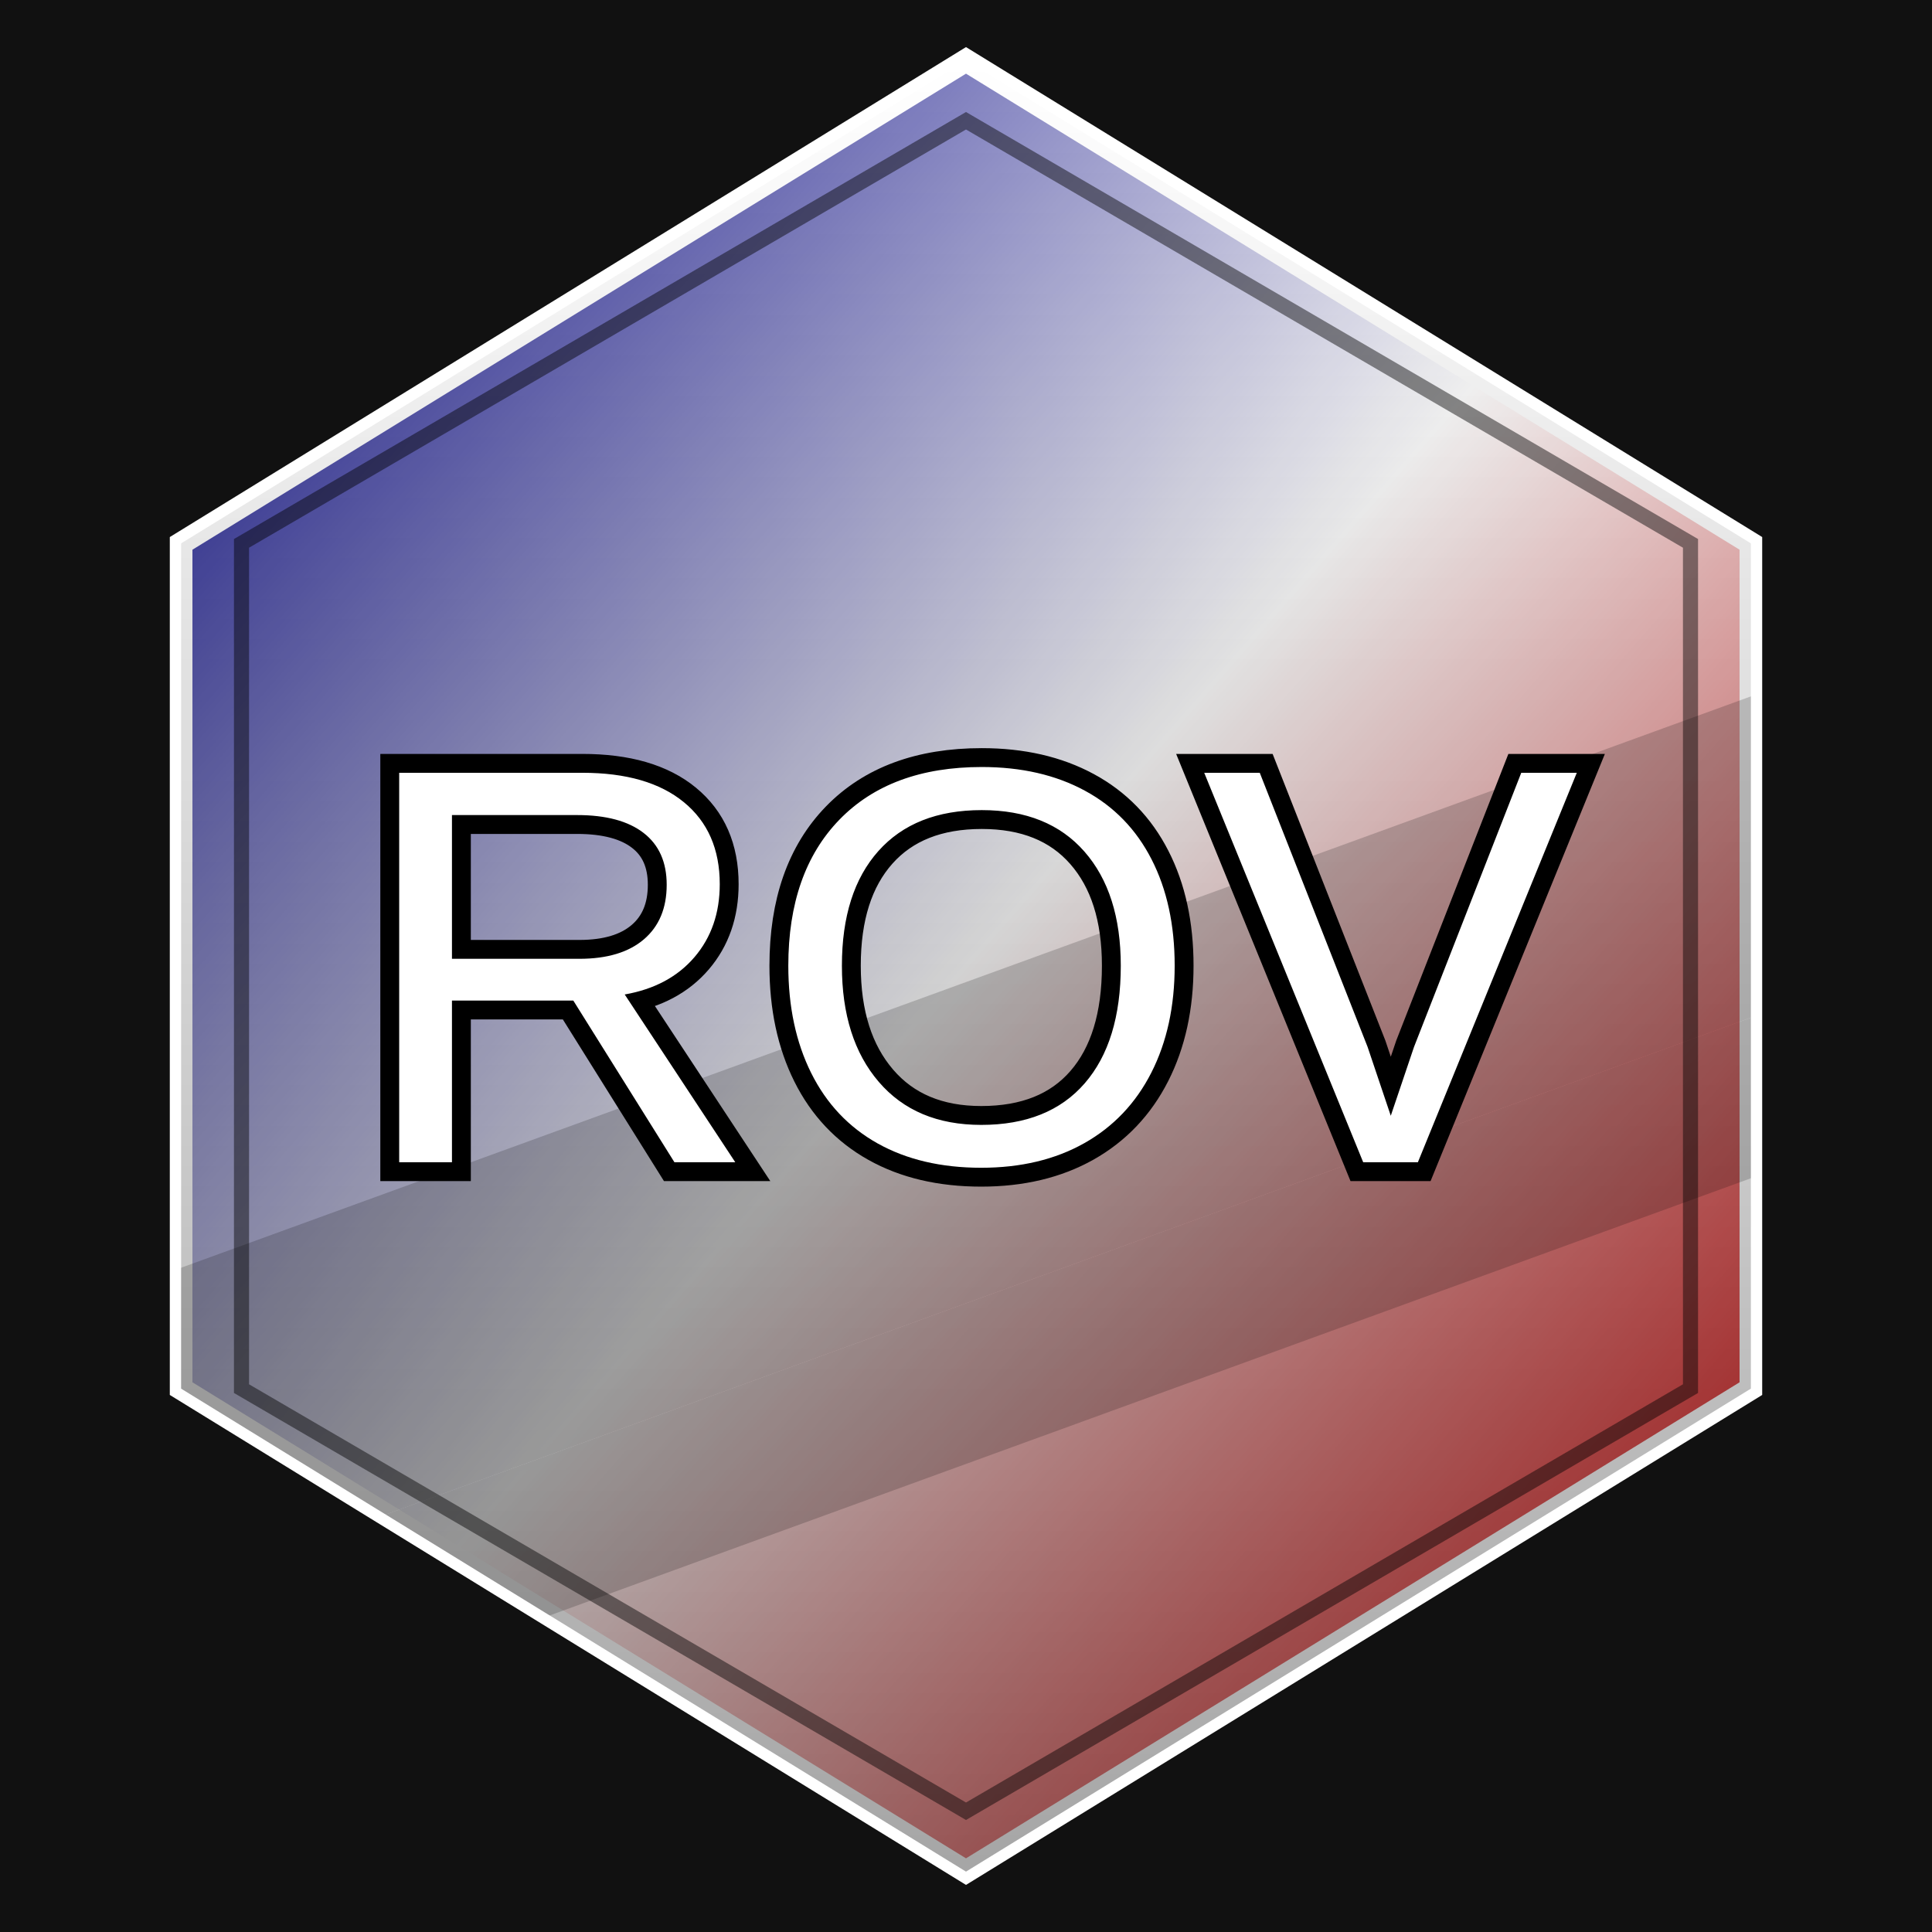
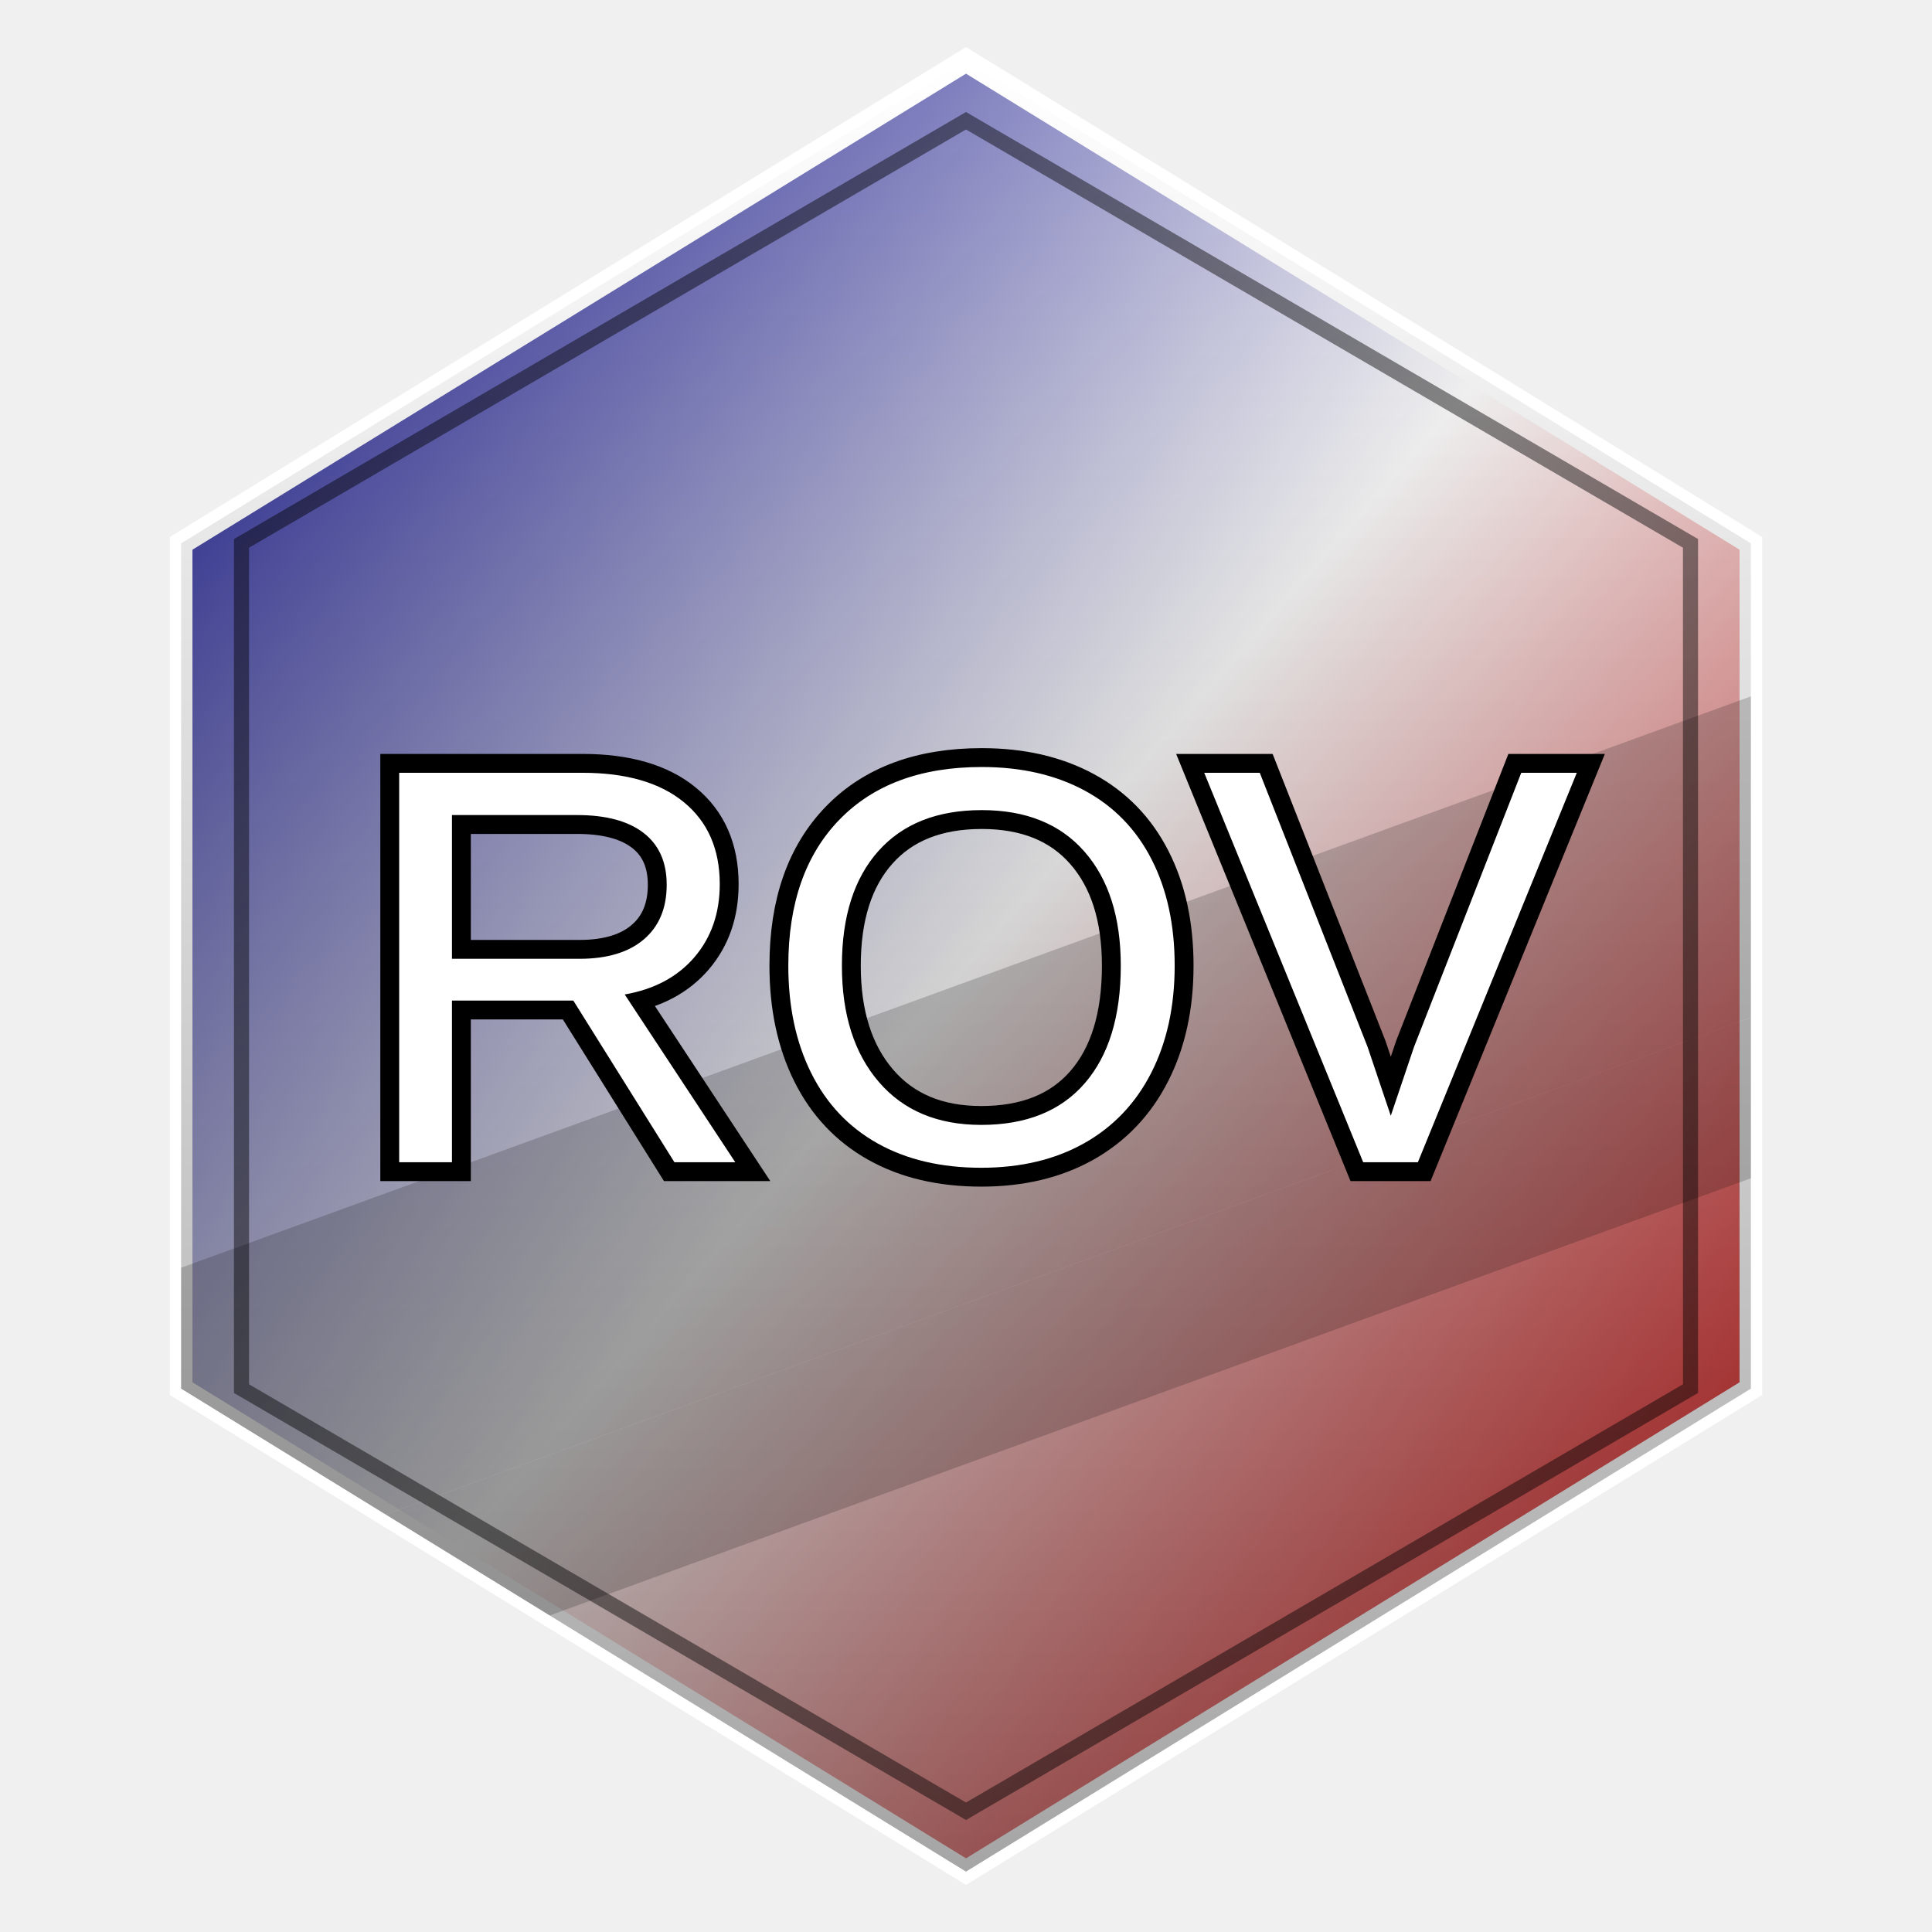
<svg xmlns="http://www.w3.org/2000/svg" width="512" height="512" viewBox="0 0 512 512" version="1.1">
  <defs>
    <linearGradient id="bgGrad" x1="0%" y1="0%" x2="100%" y2="100%">
      <stop offset="0%" stop-color="#000080" />
      <stop offset="50%" stop-color="#FFFFFF" />
      <stop offset="100%" stop-color="#D00000" />
    </linearGradient>
    <linearGradient id="innerGrad" x1="0%" y1="0%" x2="0%" y2="100%">
      <stop offset="0%" stop-color="#000000" stop-opacity="0.0" />
      <stop offset="100%" stop-color="#000000" stop-opacity="0.35" />
    </linearGradient>
    <clipPath id="hexClip">
      <polygon points="         256,16         464,144         464,368         256,496         48,368         48,144       " />
    </clipPath>
  </defs>
-   <rect width="512" height="512" fill="#111111" />
  <polygon points="256,16 464,144 464,368 256,496 48,368 48,144" fill="url(#bgGrad)" stroke="#ffffff" stroke-width="6" />
  <polygon points="256,32 448,144 448,368 256,480 64,368 64,144" fill="none" stroke="#000000" stroke-opacity="0.45" stroke-width="4" />
  <polygon points="256,16 464,144 464,368 256,496 48,368 48,144" fill="url(#innerGrad)" clip-path="url(#hexClip)" />
  <g opacity="0.18" clip-path="url(#hexClip)">
    <rect x="-50" y="260" width="612" height="80" fill="#000000" transform="rotate(-20 256 256)" />
    <rect x="-80" y="340" width="612" height="40" fill="#000000" transform="rotate(-20 256 256)" />
  </g>
  <text x="256" y="256" font-family="Arial Black, Arial, sans-serif" font-size="150" fill="#ffffff" text-anchor="middle" dominant-baseline="central" paint-order="stroke" stroke="#000000" stroke-width="10">
    ROV
  </text>
</svg>
